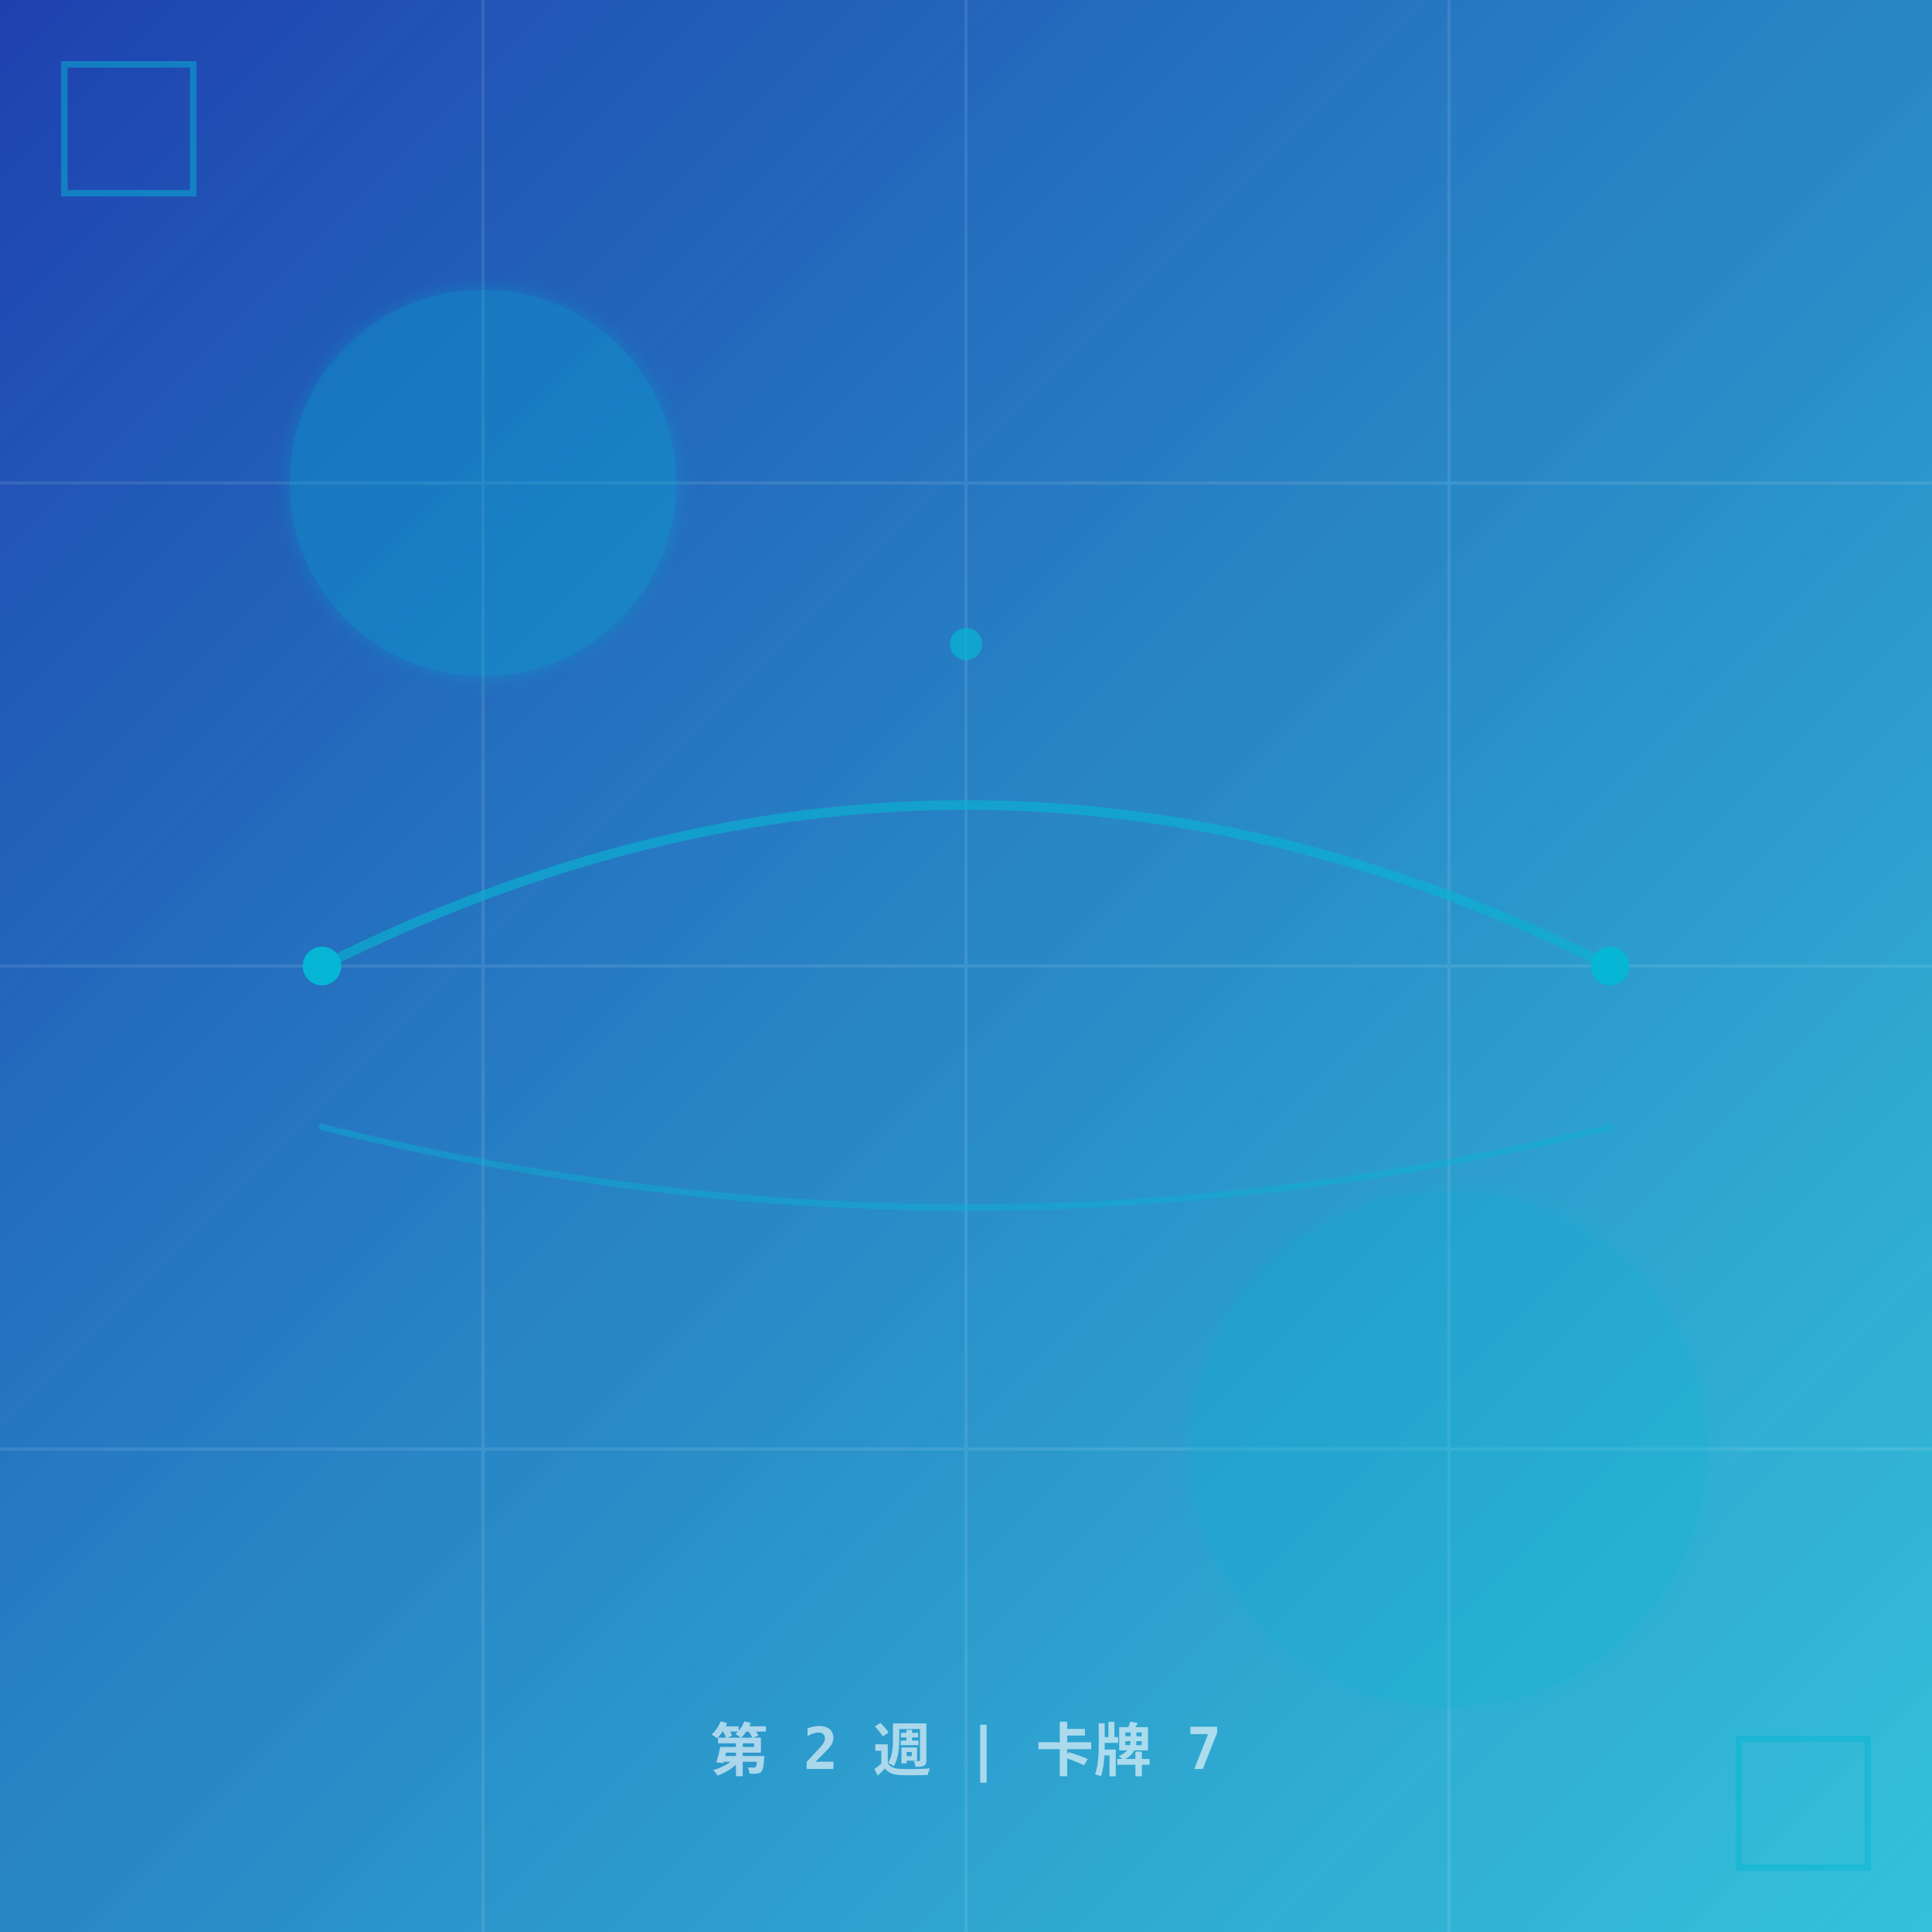
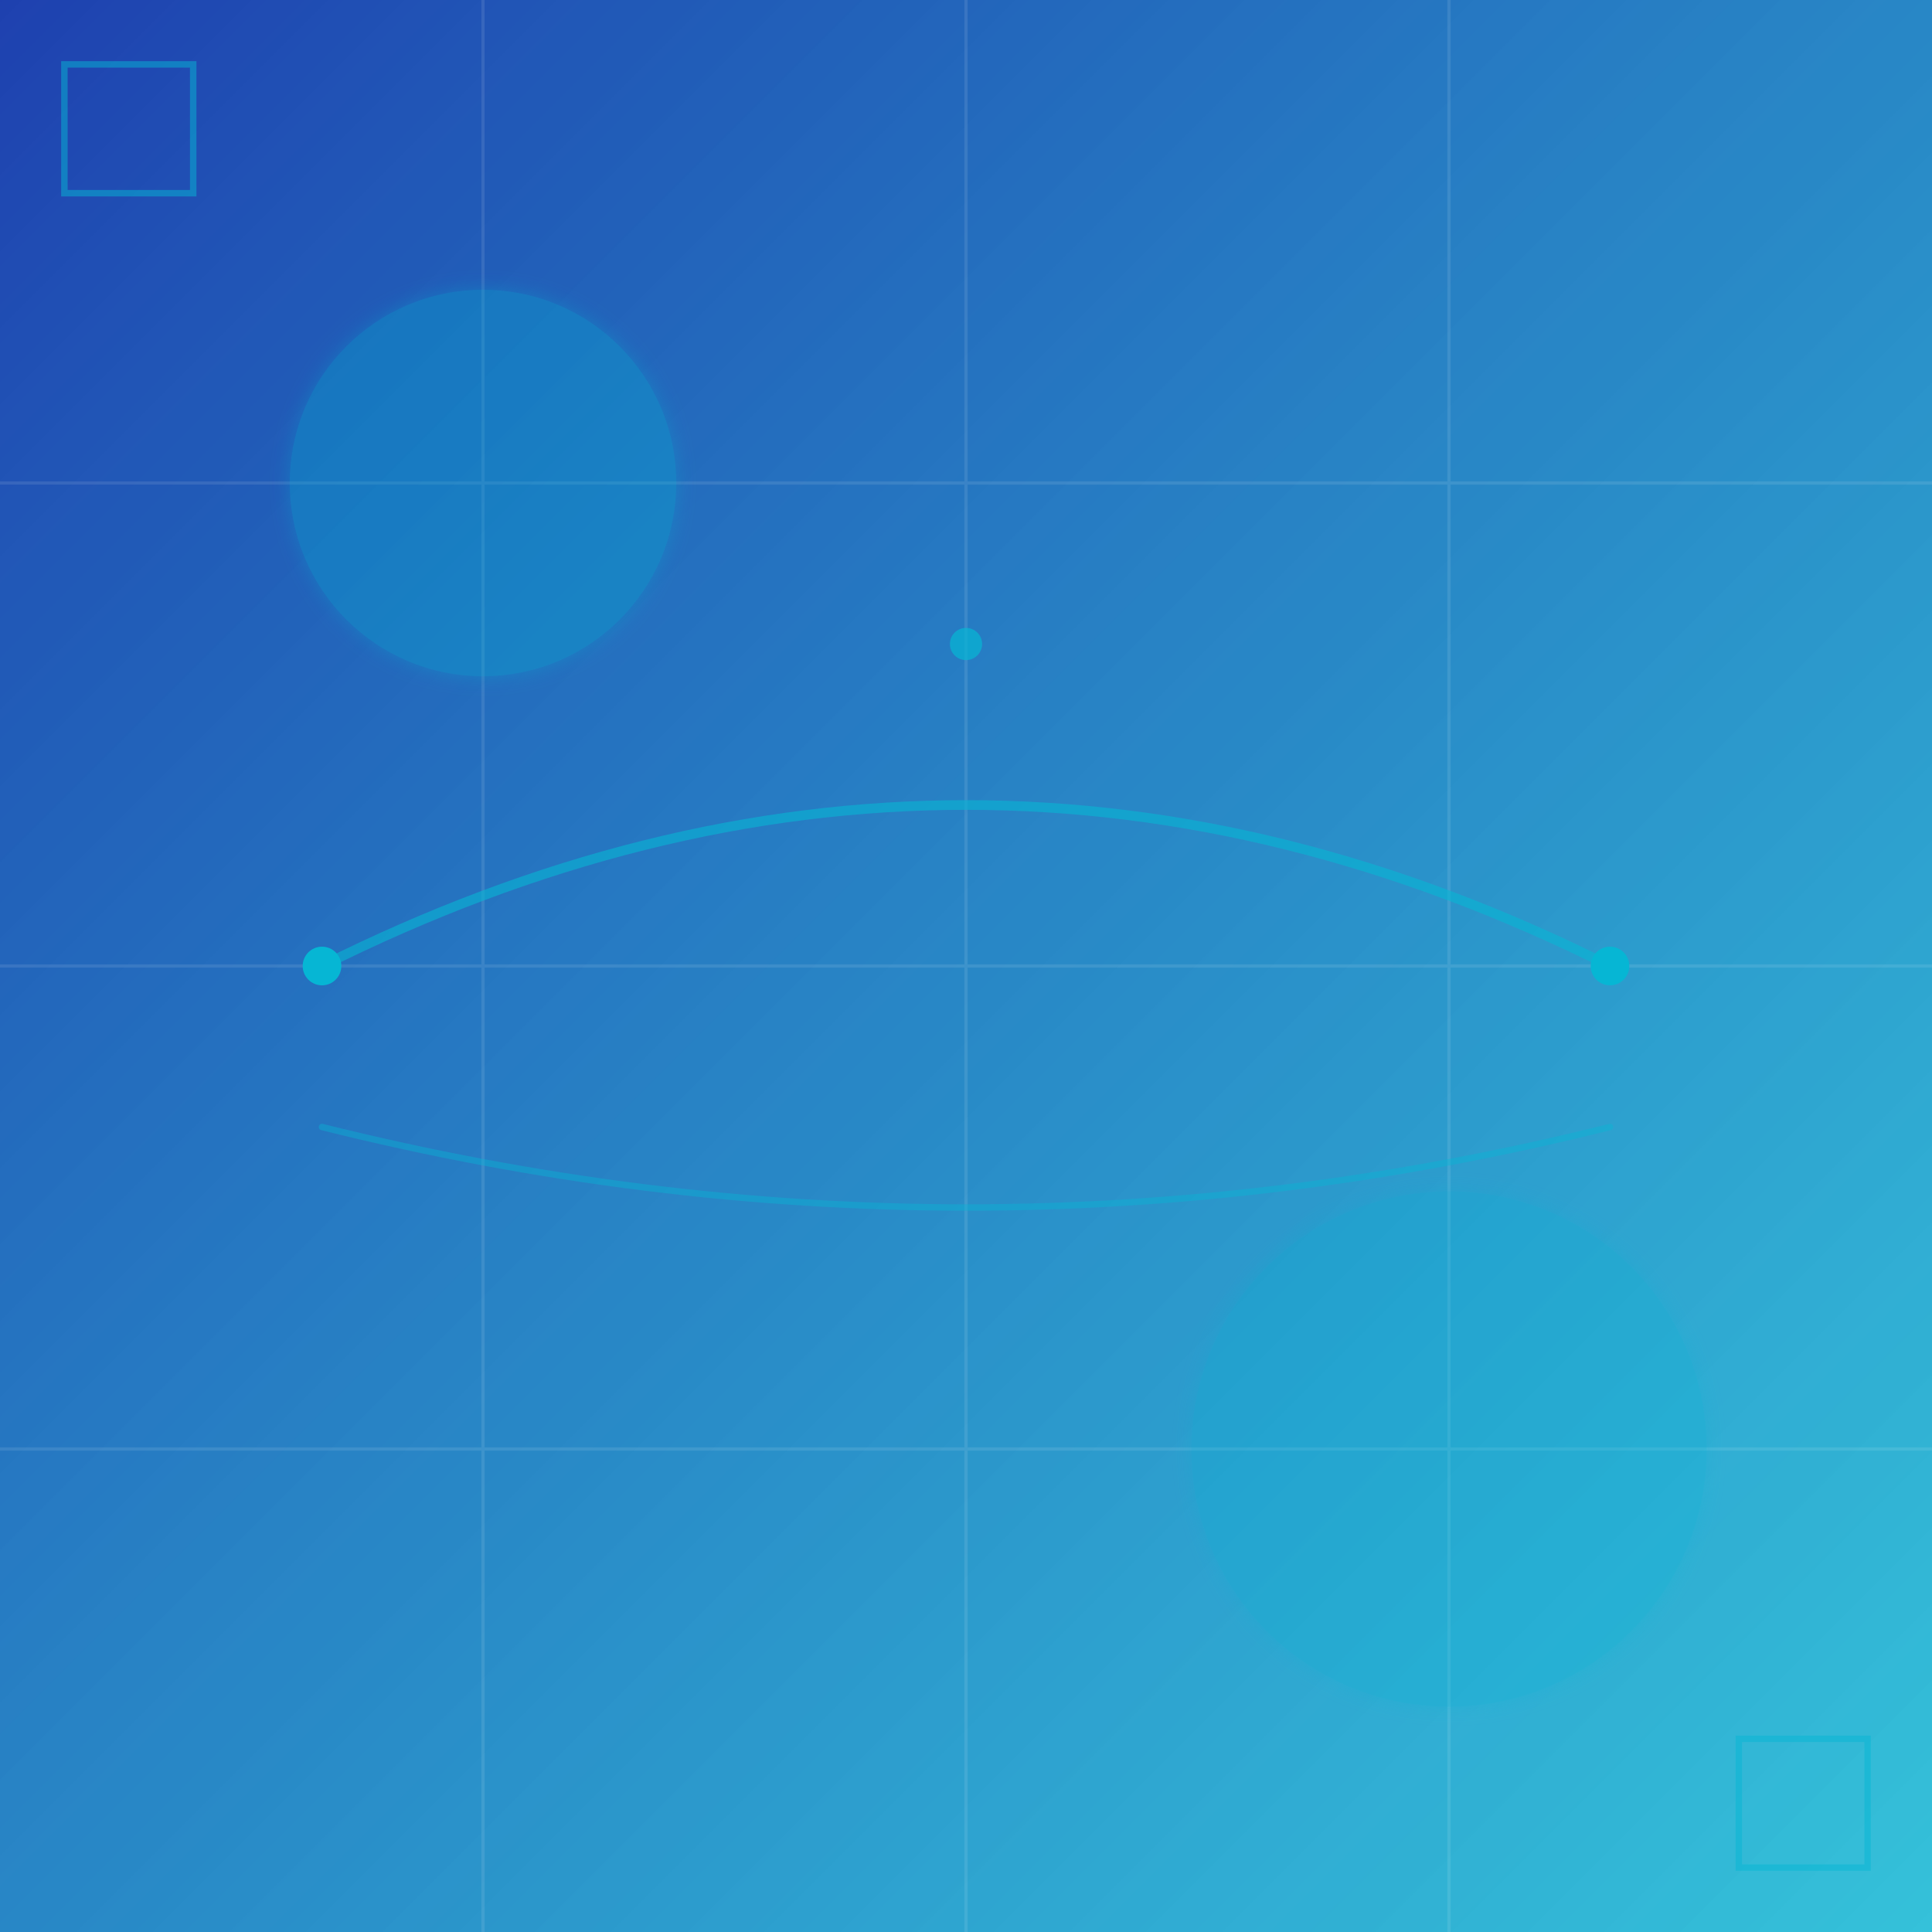
<svg xmlns="http://www.w3.org/2000/svg" width="600" height="600" viewBox="0 0 600 600">
  <defs>
    <linearGradient id="grad-2-7" x1="0%" y1="0%" x2="100%" y2="100%">
      <stop offset="0%" style="stop-color:#1e40af;stop-opacity:1" />
      <stop offset="100%" style="stop-color:#06b6d4;stop-opacity:0.8" />
    </linearGradient>
    <filter id="glow-2-7">
      <feGaussianBlur stdDeviation="3" result="coloredBlur" />
      <feMerge>
        <feMergeNode in="coloredBlur" />
        <feMergeNode in="SourceGraphic" />
      </feMerge>
    </filter>
  </defs>
  <rect width="600" height="600" fill="url(#grad-2-7)" />
  <g opacity="0.1" stroke="white" stroke-width="1">
    <line x1="0" y1="150" x2="600" y2="150" />
    <line x1="0" y1="300" x2="600" y2="300" />
    <line x1="0" y1="450" x2="600" y2="450" />
    <line x1="150" y1="0" x2="150" y2="600" />
    <line x1="300" y1="0" x2="300" y2="600" />
    <line x1="450" y1="0" x2="450" y2="600" />
  </g>
  <circle cx="150" cy="150" r="60" fill="#06b6d4" opacity="0.3" filter="url(#glow-2-7)" />
  <circle cx="450" cy="450" r="80" fill="#06b6d4" opacity="0.2" filter="url(#glow-2-7)" />
  <path d="M 100 300 Q 300 200 500 300" stroke="#06b6d4" stroke-width="3" fill="none" opacity="0.6" stroke-linecap="round" />
  <path d="M 100 350 Q 300 400 500 350" stroke="#06b6d4" stroke-width="2" fill="none" opacity="0.4" stroke-linecap="round" />
  <circle cx="100" cy="300" r="6" fill="#06b6d4" />
  <circle cx="300" cy="200" r="5" fill="#06b6d4" opacity="0.7" />
  <circle cx="500" cy="300" r="6" fill="#06b6d4" />
  <rect x="20" y="20" width="40" height="40" fill="none" stroke="#06b6d4" stroke-width="2" opacity="0.5" />
  <rect x="540" y="540" width="40" height="40" fill="none" stroke="#06b6d4" stroke-width="2" opacity="0.5" />
-   <text x="300" y="550" font-family="monospace" font-size="18" font-weight="bold" fill="white" text-anchor="middle" opacity="0.6">第 2 週 | 卡牌 7</text>
</svg>
